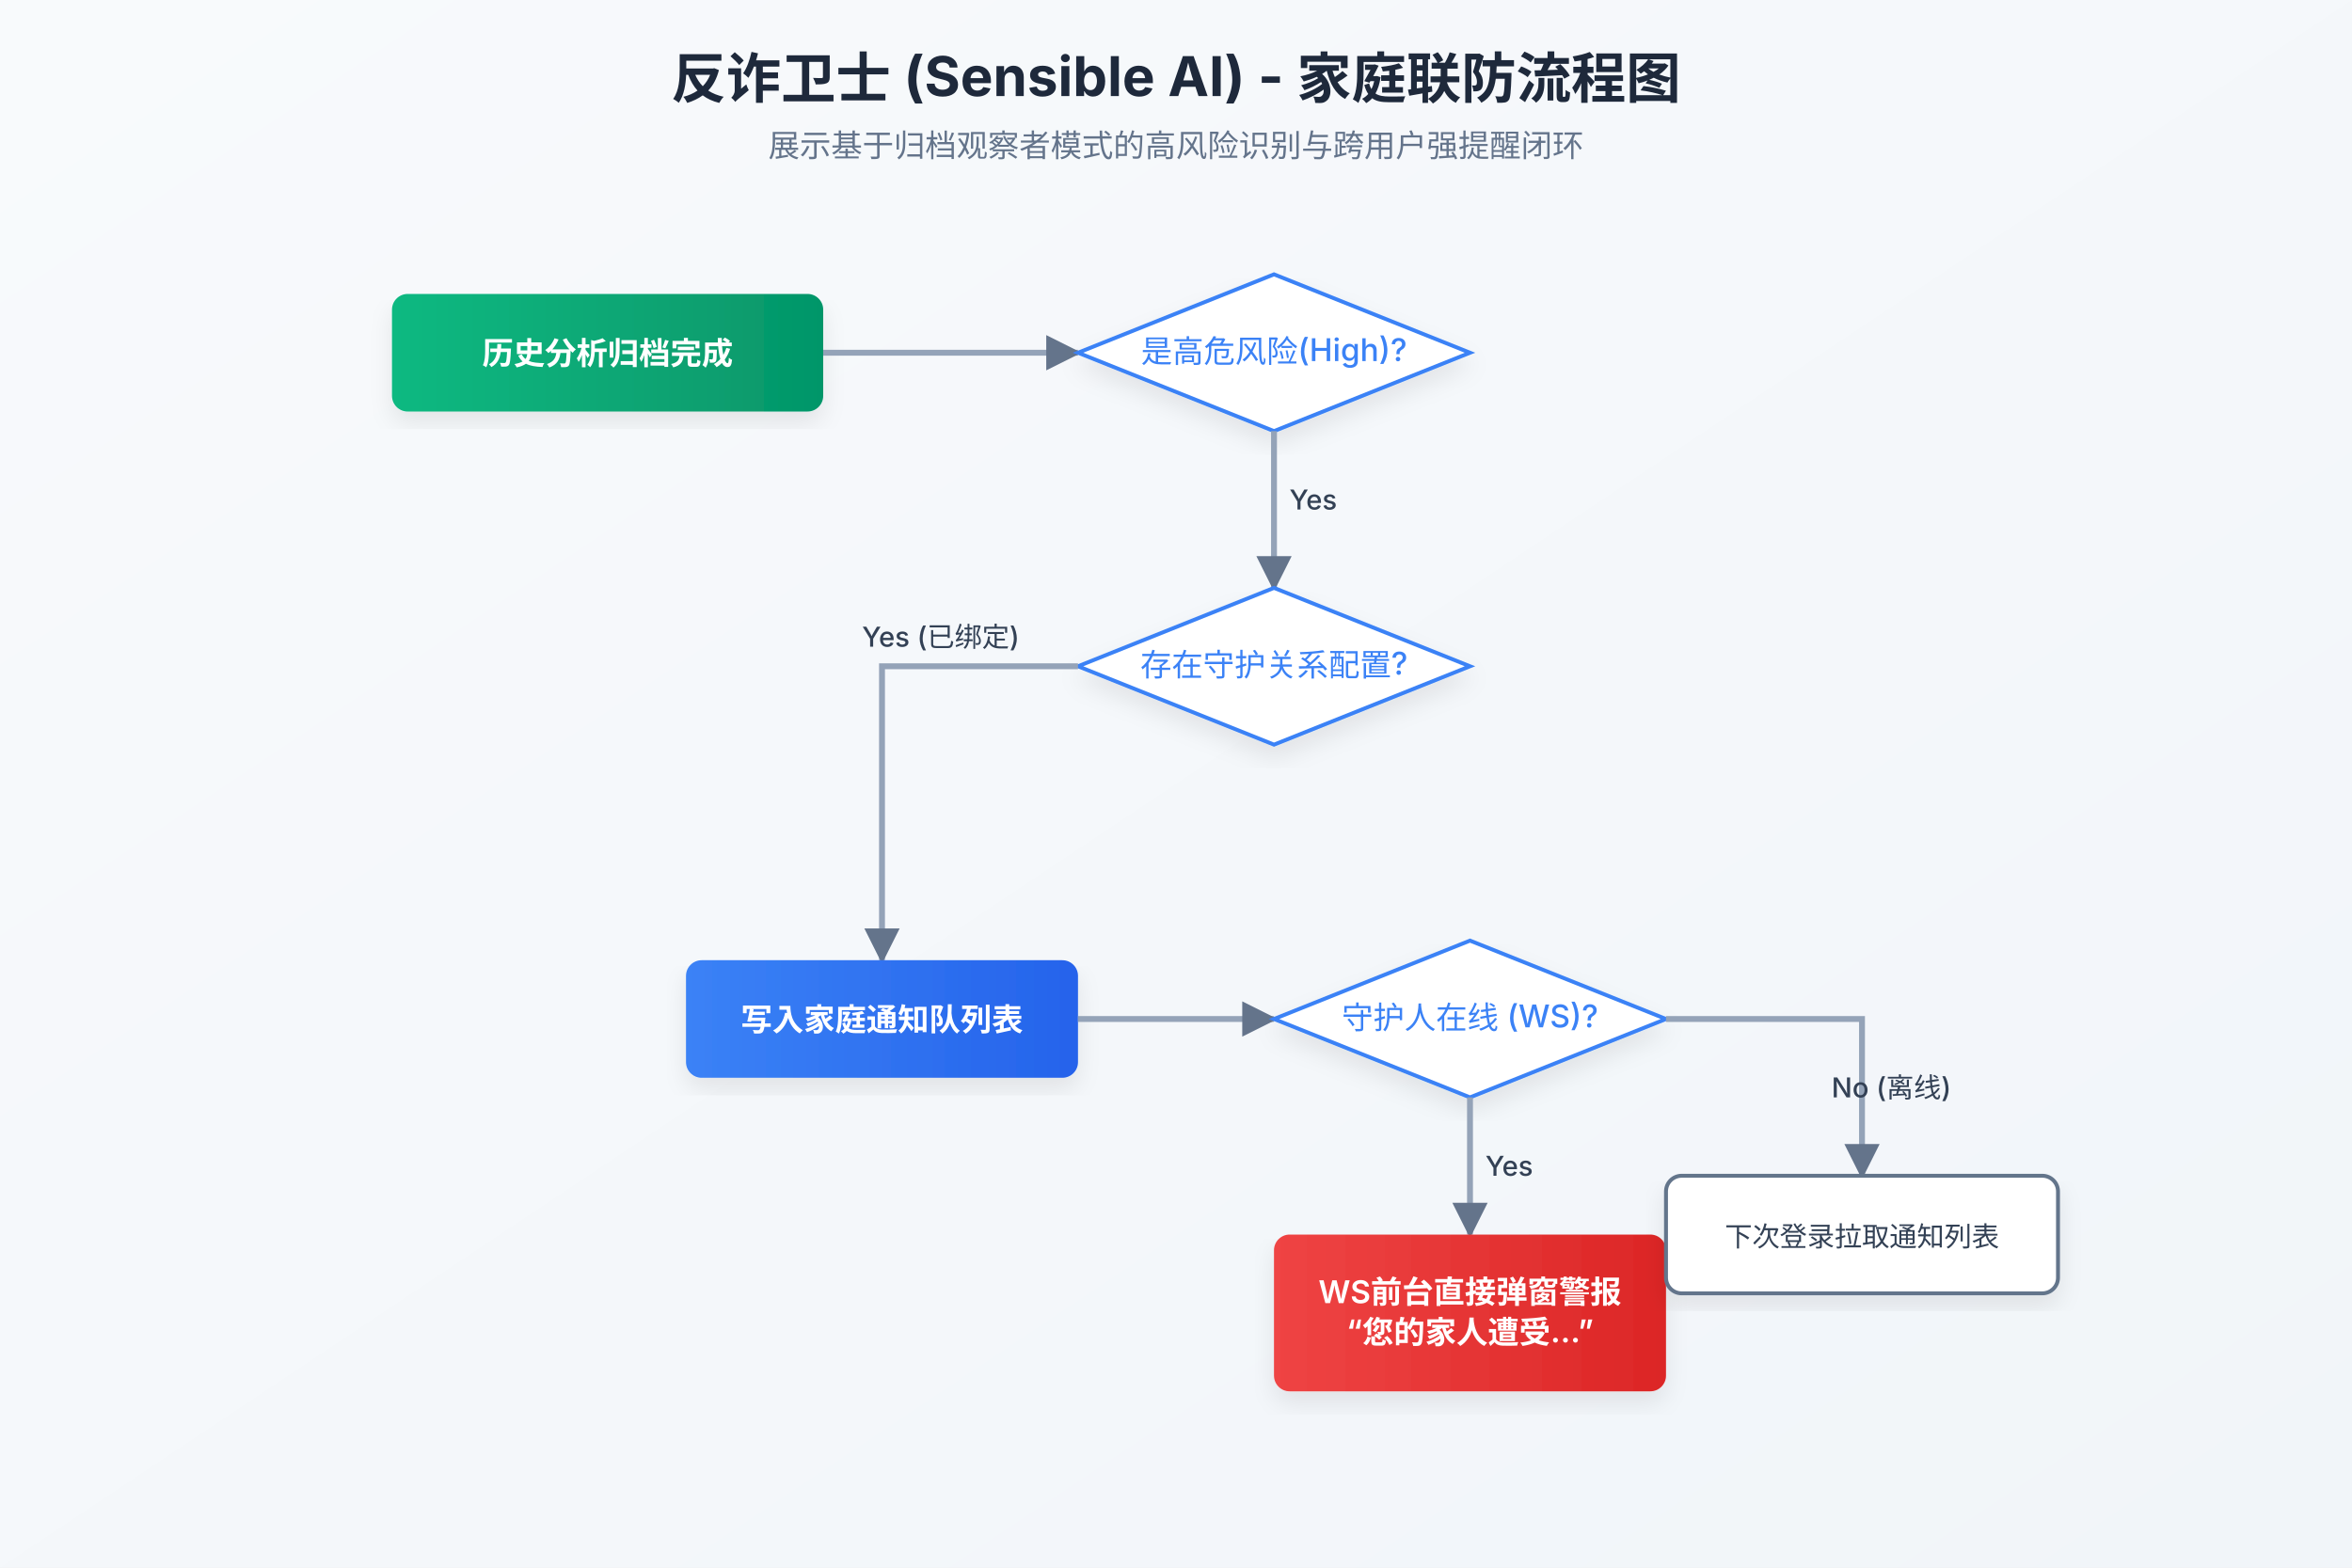
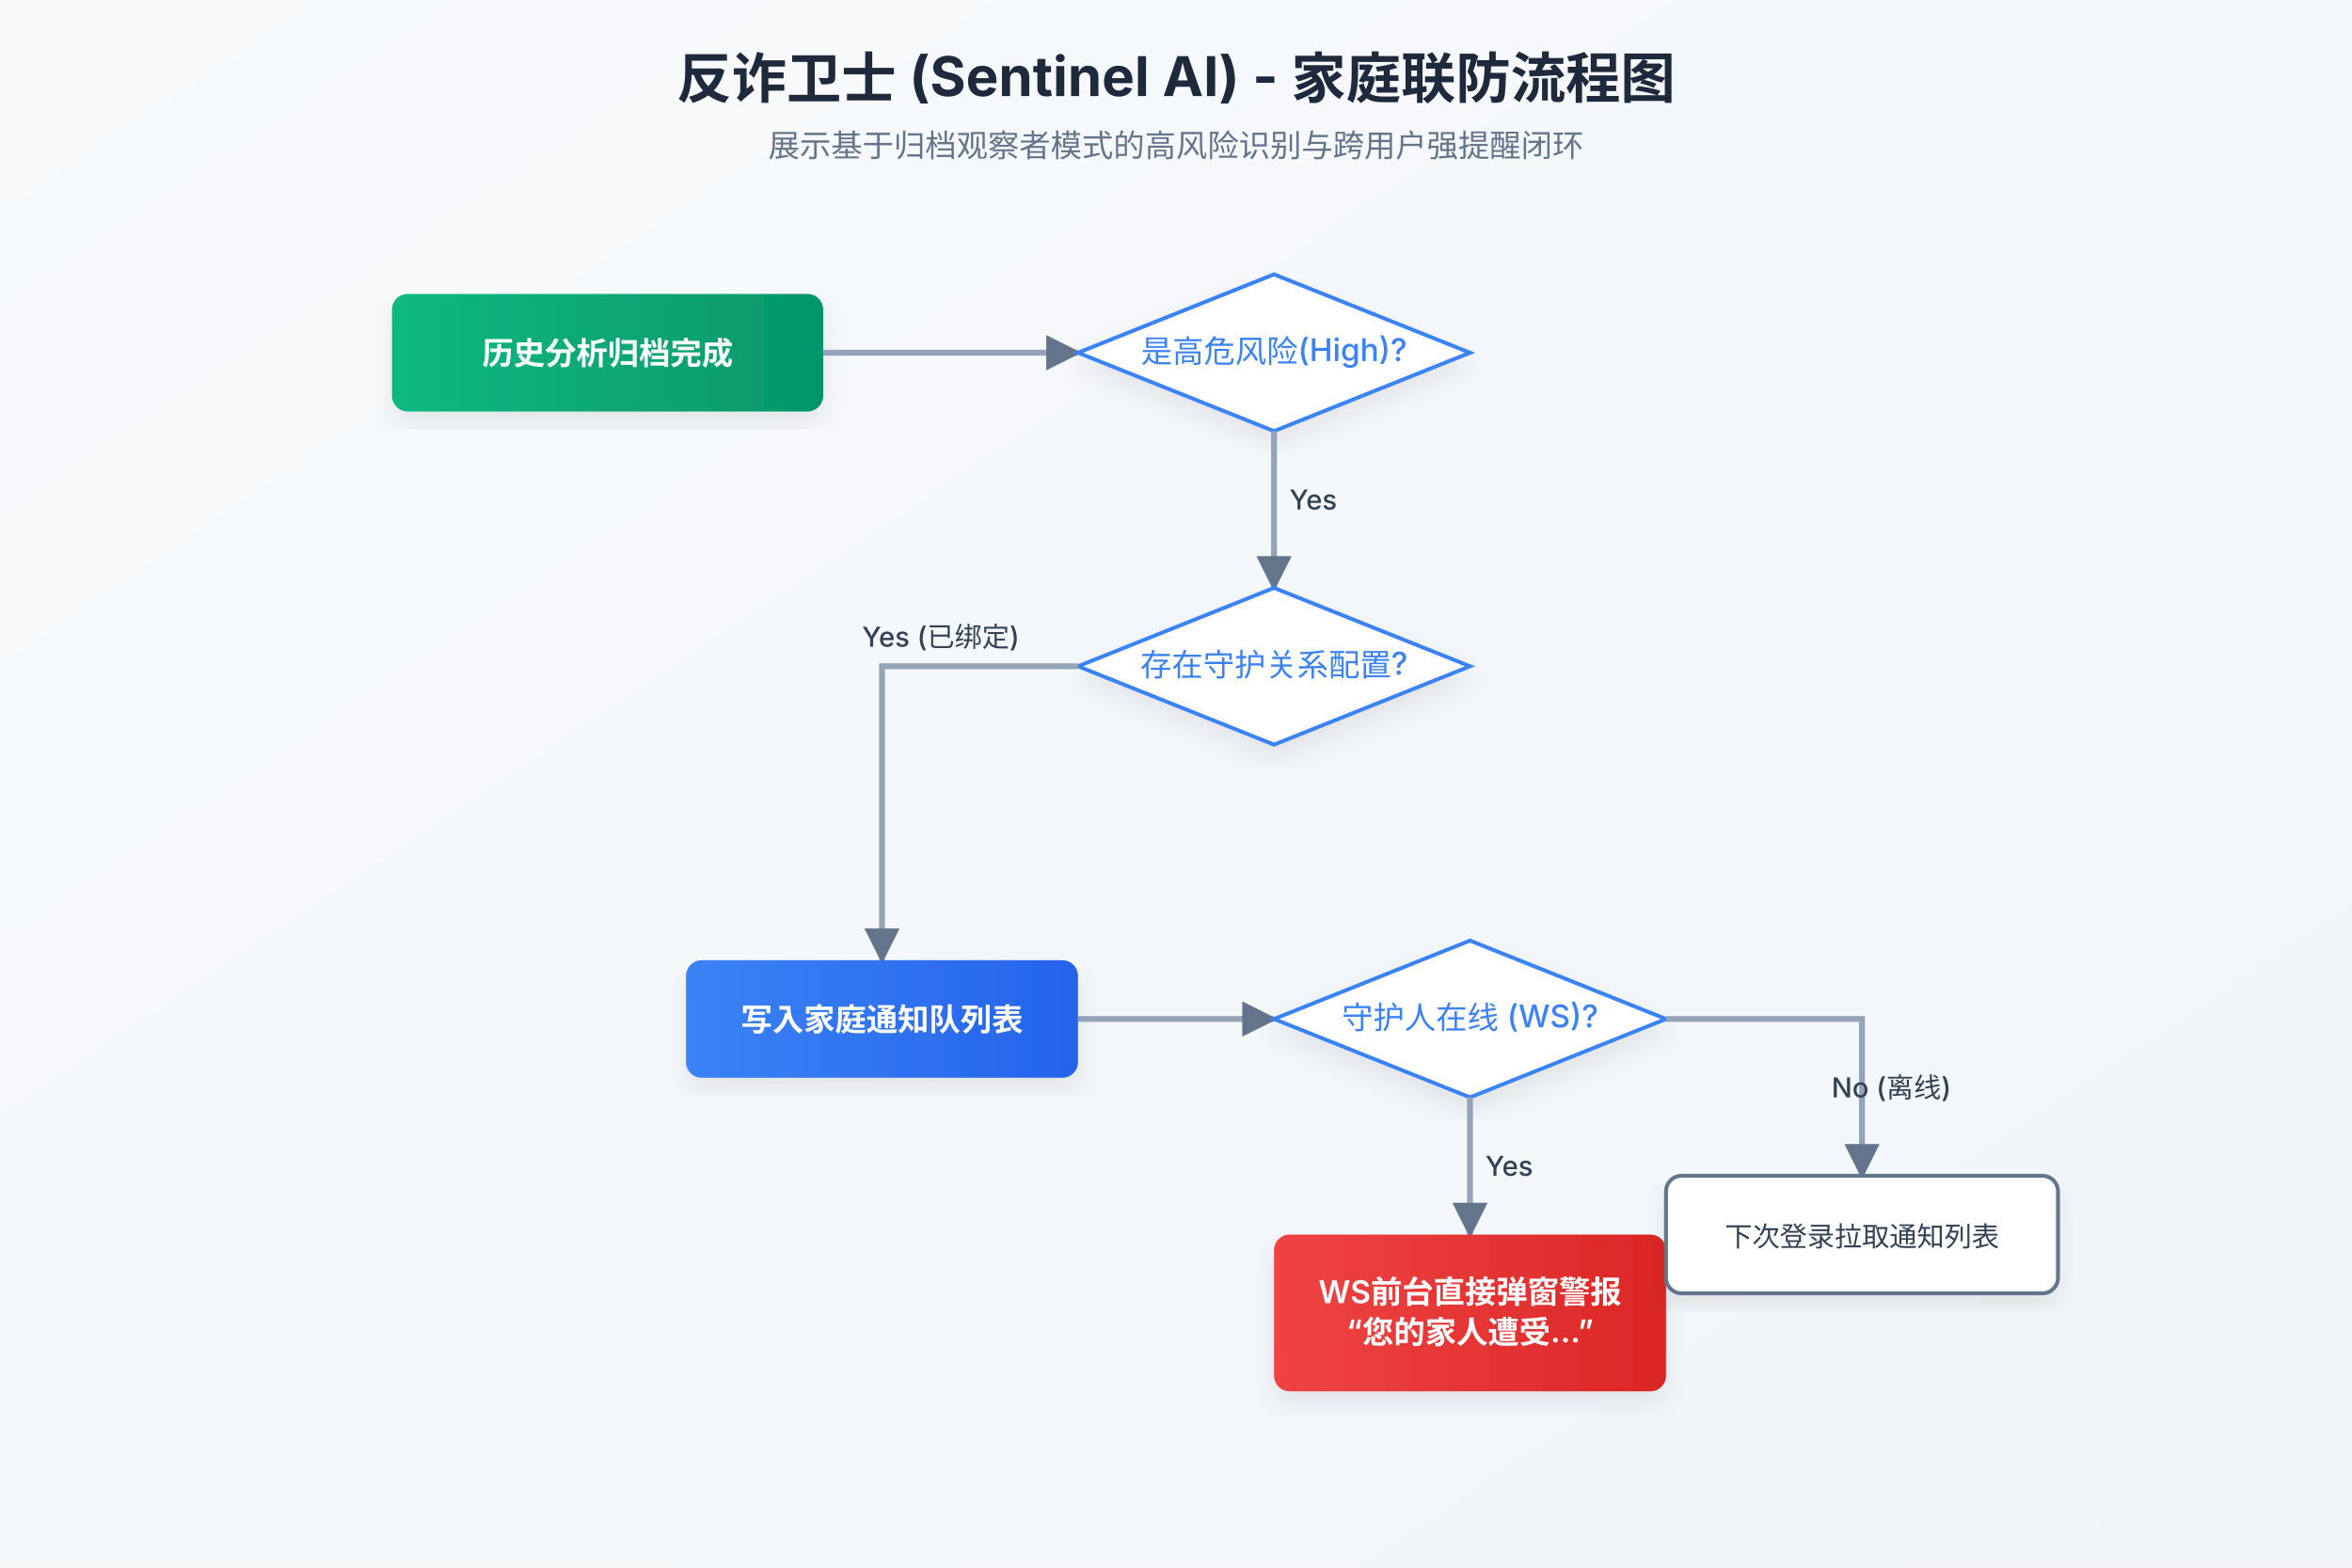
<svg xmlns="http://www.w3.org/2000/svg" viewBox="0 0 1200 800">
  <defs>
    <linearGradient id="bgGrad" x1="0%" y1="0%" x2="100%" y2="100%">
      <stop offset="0%" stop-color="#F8FAFC" />
      <stop offset="100%" stop-color="#F1F5F9" />
    </linearGradient>
    <filter id="shadow" x="-5%" y="-5%" width="120%" height="120%">
      <feDropShadow dx="0" dy="6" stdDeviation="6" flood-color="#0F172A" flood-opacity="0.08" />
    </filter>
    <linearGradient id="nodeGrad" x1="0%" y1="0%" x2="100%" y2="0%">
      <stop offset="0%" stop-color="#3B82F6" />
      <stop offset="100%" stop-color="#2563EB" />
    </linearGradient>
    <linearGradient id="nodeGradAlt" x1="0%" y1="0%" x2="100%" y2="0%">
      <stop offset="0%" stop-color="#10B981" />
      <stop offset="100%" stop-color="#059669" />
    </linearGradient>
    <linearGradient id="alertGrad" x1="0%" y1="0%" x2="100%" y2="0%">
      <stop offset="0%" stop-color="#EF4444" />
      <stop offset="100%" stop-color="#DC2626" />
    </linearGradient>
    <marker id="arrow" viewBox="0 0 10 10" refX="9" refY="5" markerWidth="6" markerHeight="6" orient="auto">
      <path d="M 0 0 L 10 5 L 0 10 z" fill="#64748B" />
    </marker>
  </defs>
  <style>
    .title { font-family: system-ui, -apple-system, sans-serif; font-size: 28px; font-weight: 700; fill: #1E293B; }
    .subtitle { font-family: system-ui, -apple-system, sans-serif; font-size: 16px; font-weight: 500; fill: #64748B; }
    .node-text { font-family: system-ui, -apple-system, sans-serif; font-size: 16px; font-weight: 600; fill: #FFFFFF; }
    .line-text { font-family: system-ui, -apple-system, sans-serif; font-size: 14px; font-weight: 500; fill: #334155; }
    .decision-text { font-family: system-ui, -apple-system, sans-serif; font-size: 16px; font-weight: 500; fill: #3B82F6; }
    .line { stroke: #94A3B8; stroke-width: 3; fill: none; }
  </style>
  <rect width="1200" height="800" fill="url(#bgGrad)" />
-   <text x="600" y="50" text-anchor="middle" class="title">反诈卫士 (Sensible AI) - 家庭联防流程图</text>
+   <text x="600" y="50" text-anchor="middle" class="title">反诈卫士 (Sentinel AI) - 家庭联防流程图</text>
  <text x="600" y="80" text-anchor="middle" class="subtitle">展示基于归档观察者模式的高风险识别与跨用户强提醒闭环</text>
  <rect x="200" y="150" width="220" height="60" rx="8" fill="url(#nodeGradAlt)" filter="url(#shadow)" />
  <text x="310" y="186" text-anchor="middle" class="node-text">历史分析归档完成</text>
  <path d="M 420 180 L 550 180" class="line" marker-end="url(#arrow)" />
  <polygon points="650,140 750,180 650,220 550,180" fill="#FFFFFF" stroke="#3B82F6" stroke-width="2" filter="url(#shadow)" />
  <text x="650" y="185" text-anchor="middle" class="decision-text">是高危风险(High)?</text>
  <path d="M 650 220 L 650 300" class="line" marker-end="url(#arrow)" />
  <text x="670" y="260" text-anchor="middle" class="line-text" fill="#EF4444">Yes</text>
  <polygon points="650,300 750,340 650,380 550,340" fill="#FFFFFF" stroke="#3B82F6" stroke-width="2" filter="url(#shadow)" />
  <text x="650" y="345" text-anchor="middle" class="decision-text">存在守护关系配置?</text>
  <path d="M 550 340 L 450 340 L 450 490" class="line" marker-end="url(#arrow)" />
  <text x="480" y="330" text-anchor="middle" class="line-text" fill="#10B981">Yes (已绑定)</text>
  <rect x="350" y="490" width="200" height="60" rx="8" fill="url(#nodeGrad)" filter="url(#shadow)" />
  <text x="450" y="526" text-anchor="middle" class="node-text">写入家庭通知队列表</text>
  <path d="M 550 520 L 650 520" class="line" marker-end="url(#arrow)" />
  <polygon points="750,480 850,520 750,560 650,520" fill="#FFFFFF" stroke="#3B82F6" stroke-width="2" filter="url(#shadow)" />
  <text x="750" y="525" text-anchor="middle" class="decision-text">守护人在线 (WS)?</text>
  <path d="M 750 560 L 750 630" class="line" marker-end="url(#arrow)" />
  <text x="770" y="600" text-anchor="middle" class="line-text" fill="#10B981">Yes</text>
  <path d="M 850 520 L 950 520 L 950 600" class="line" marker-end="url(#arrow)" />
  <text x="965" y="560" text-anchor="middle" class="line-text" fill="#EF4444">No (离线)</text>
  <rect x="650" y="630" width="200" height="80" rx="8" fill="url(#alertGrad)" filter="url(#shadow)" />
  <text x="750" y="665" text-anchor="middle" class="node-text">WS前台直接弹窗警报</text>
  <text x="750" y="685" text-anchor="middle" class="node-text" font-size="14">“您的家人遭受...”</text>
  <rect x="850" y="600" width="200" height="60" rx="8" fill="#FFFFFF" stroke="#64748B" stroke-width="2" filter="url(#shadow)" />
  <text x="950" y="636" text-anchor="middle" class="line-text">下次登录拉取通知列表</text>
</svg>
